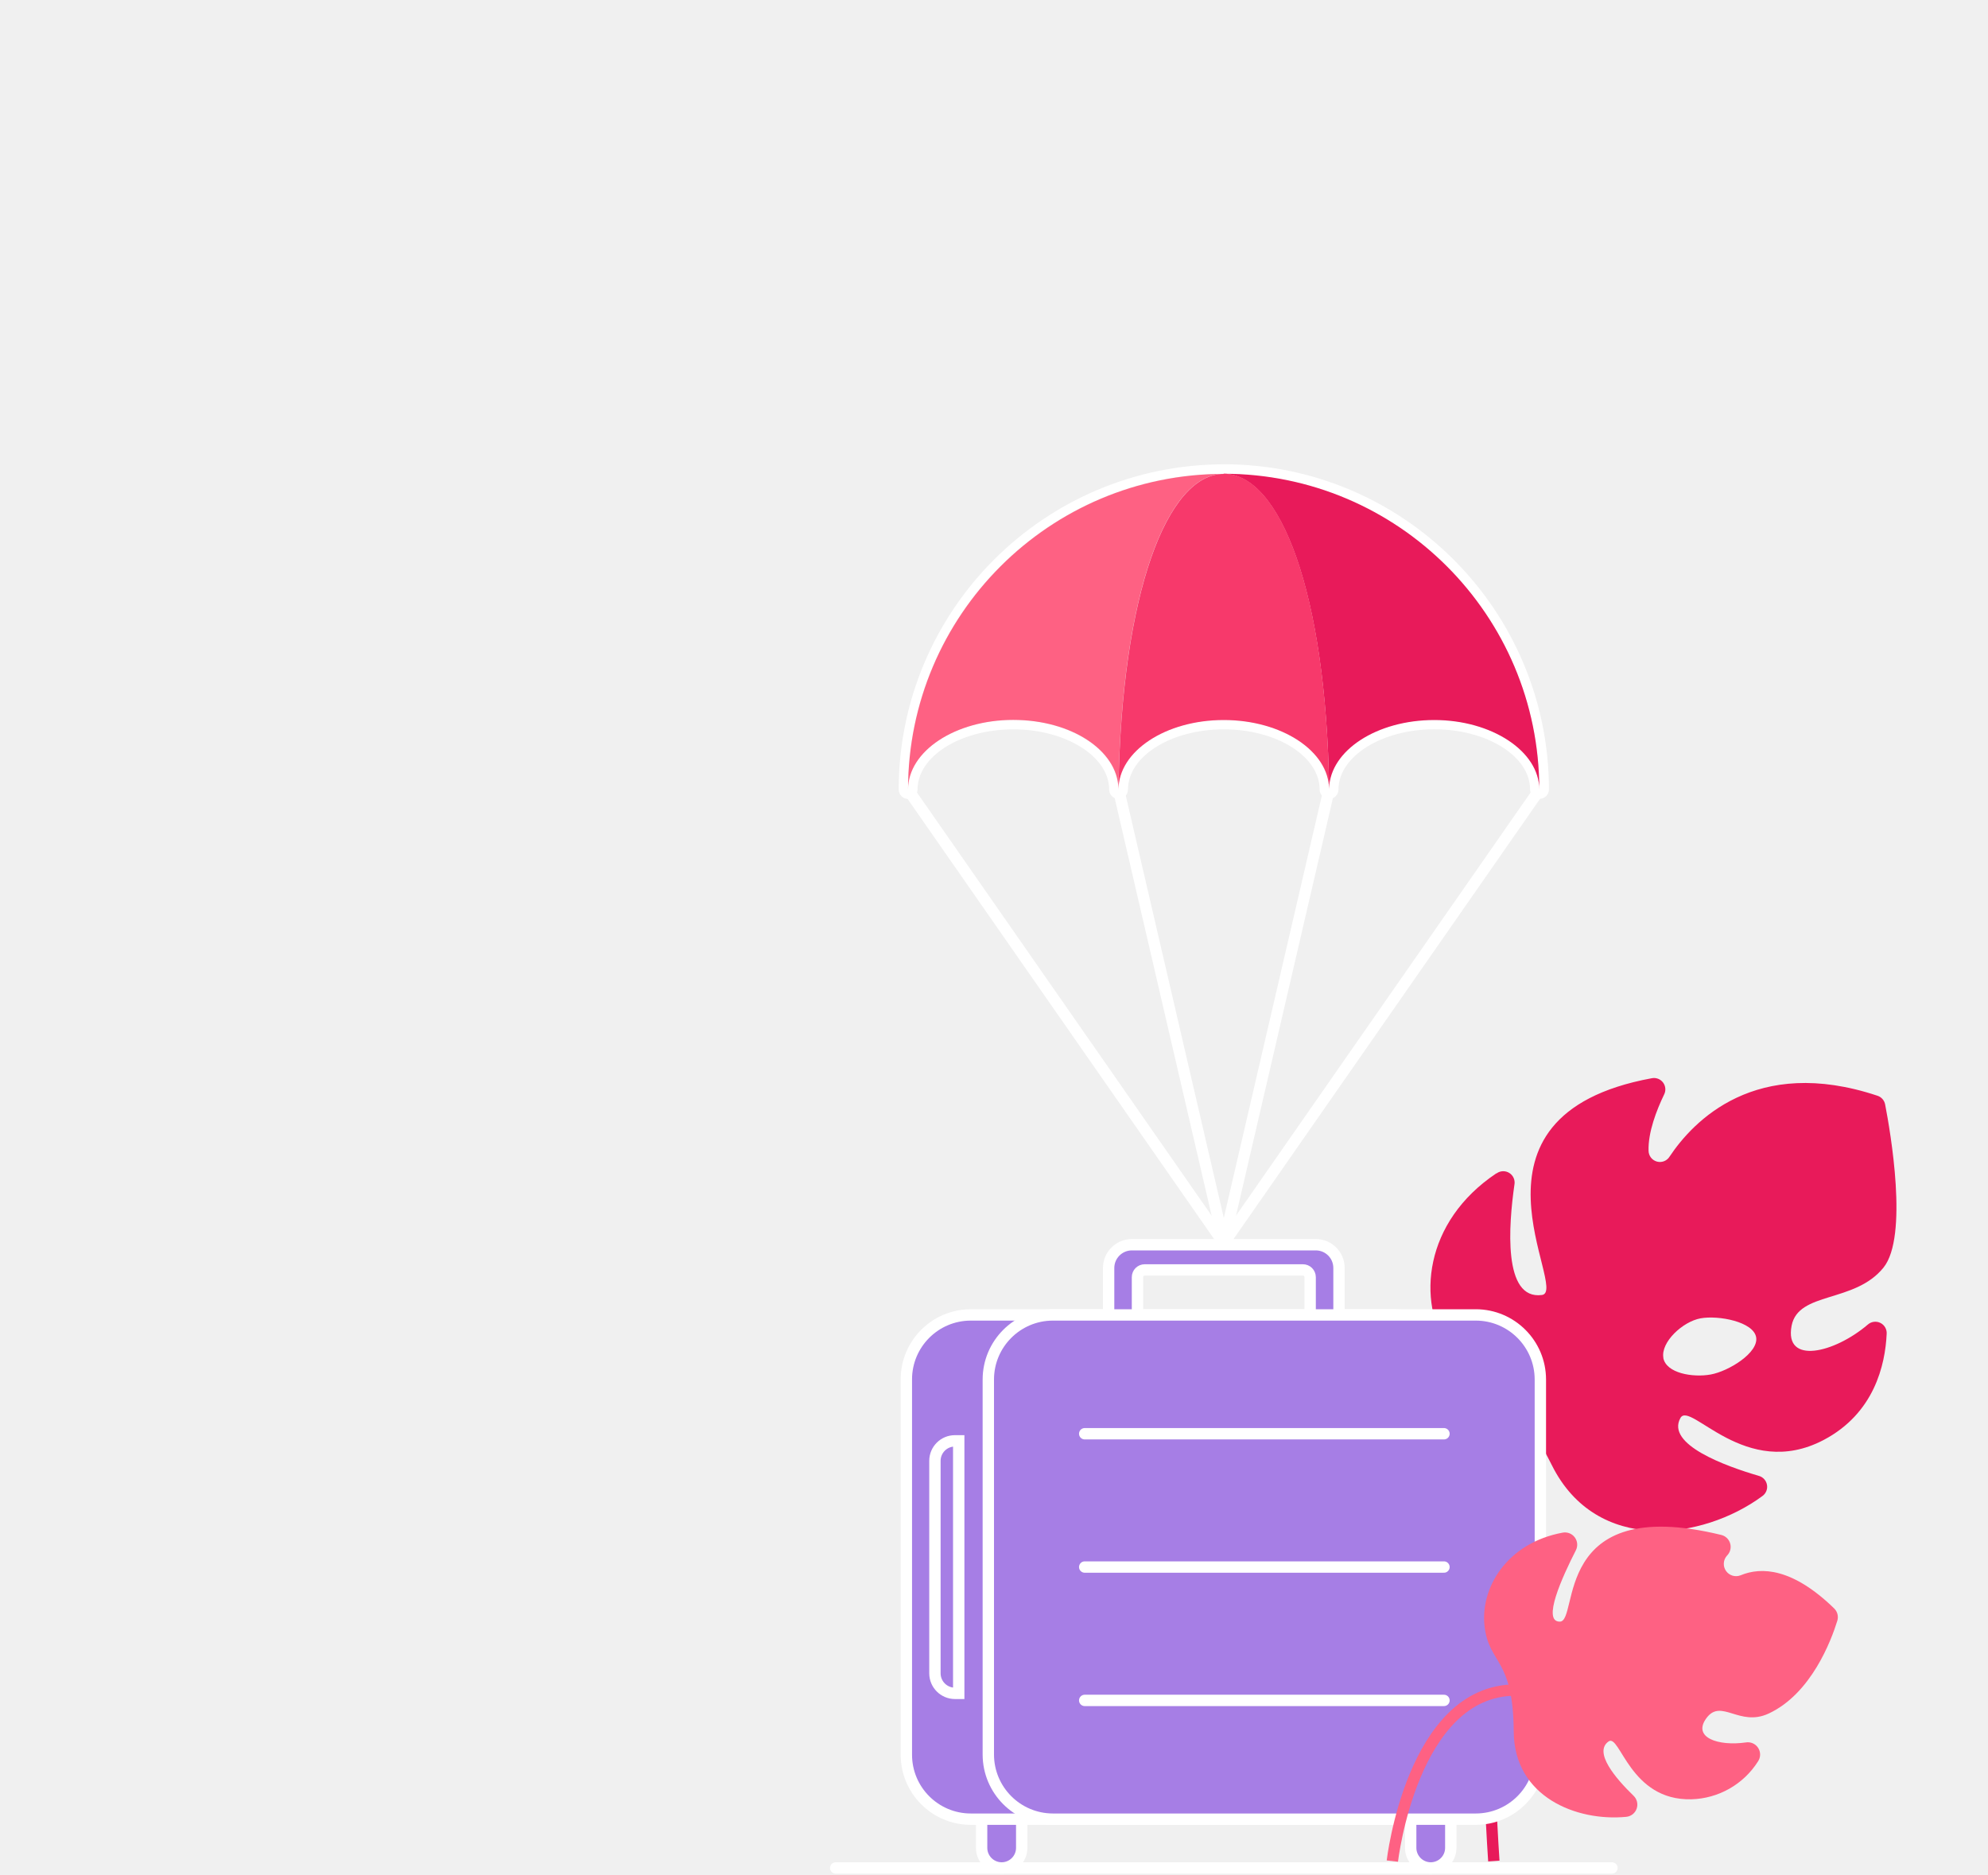
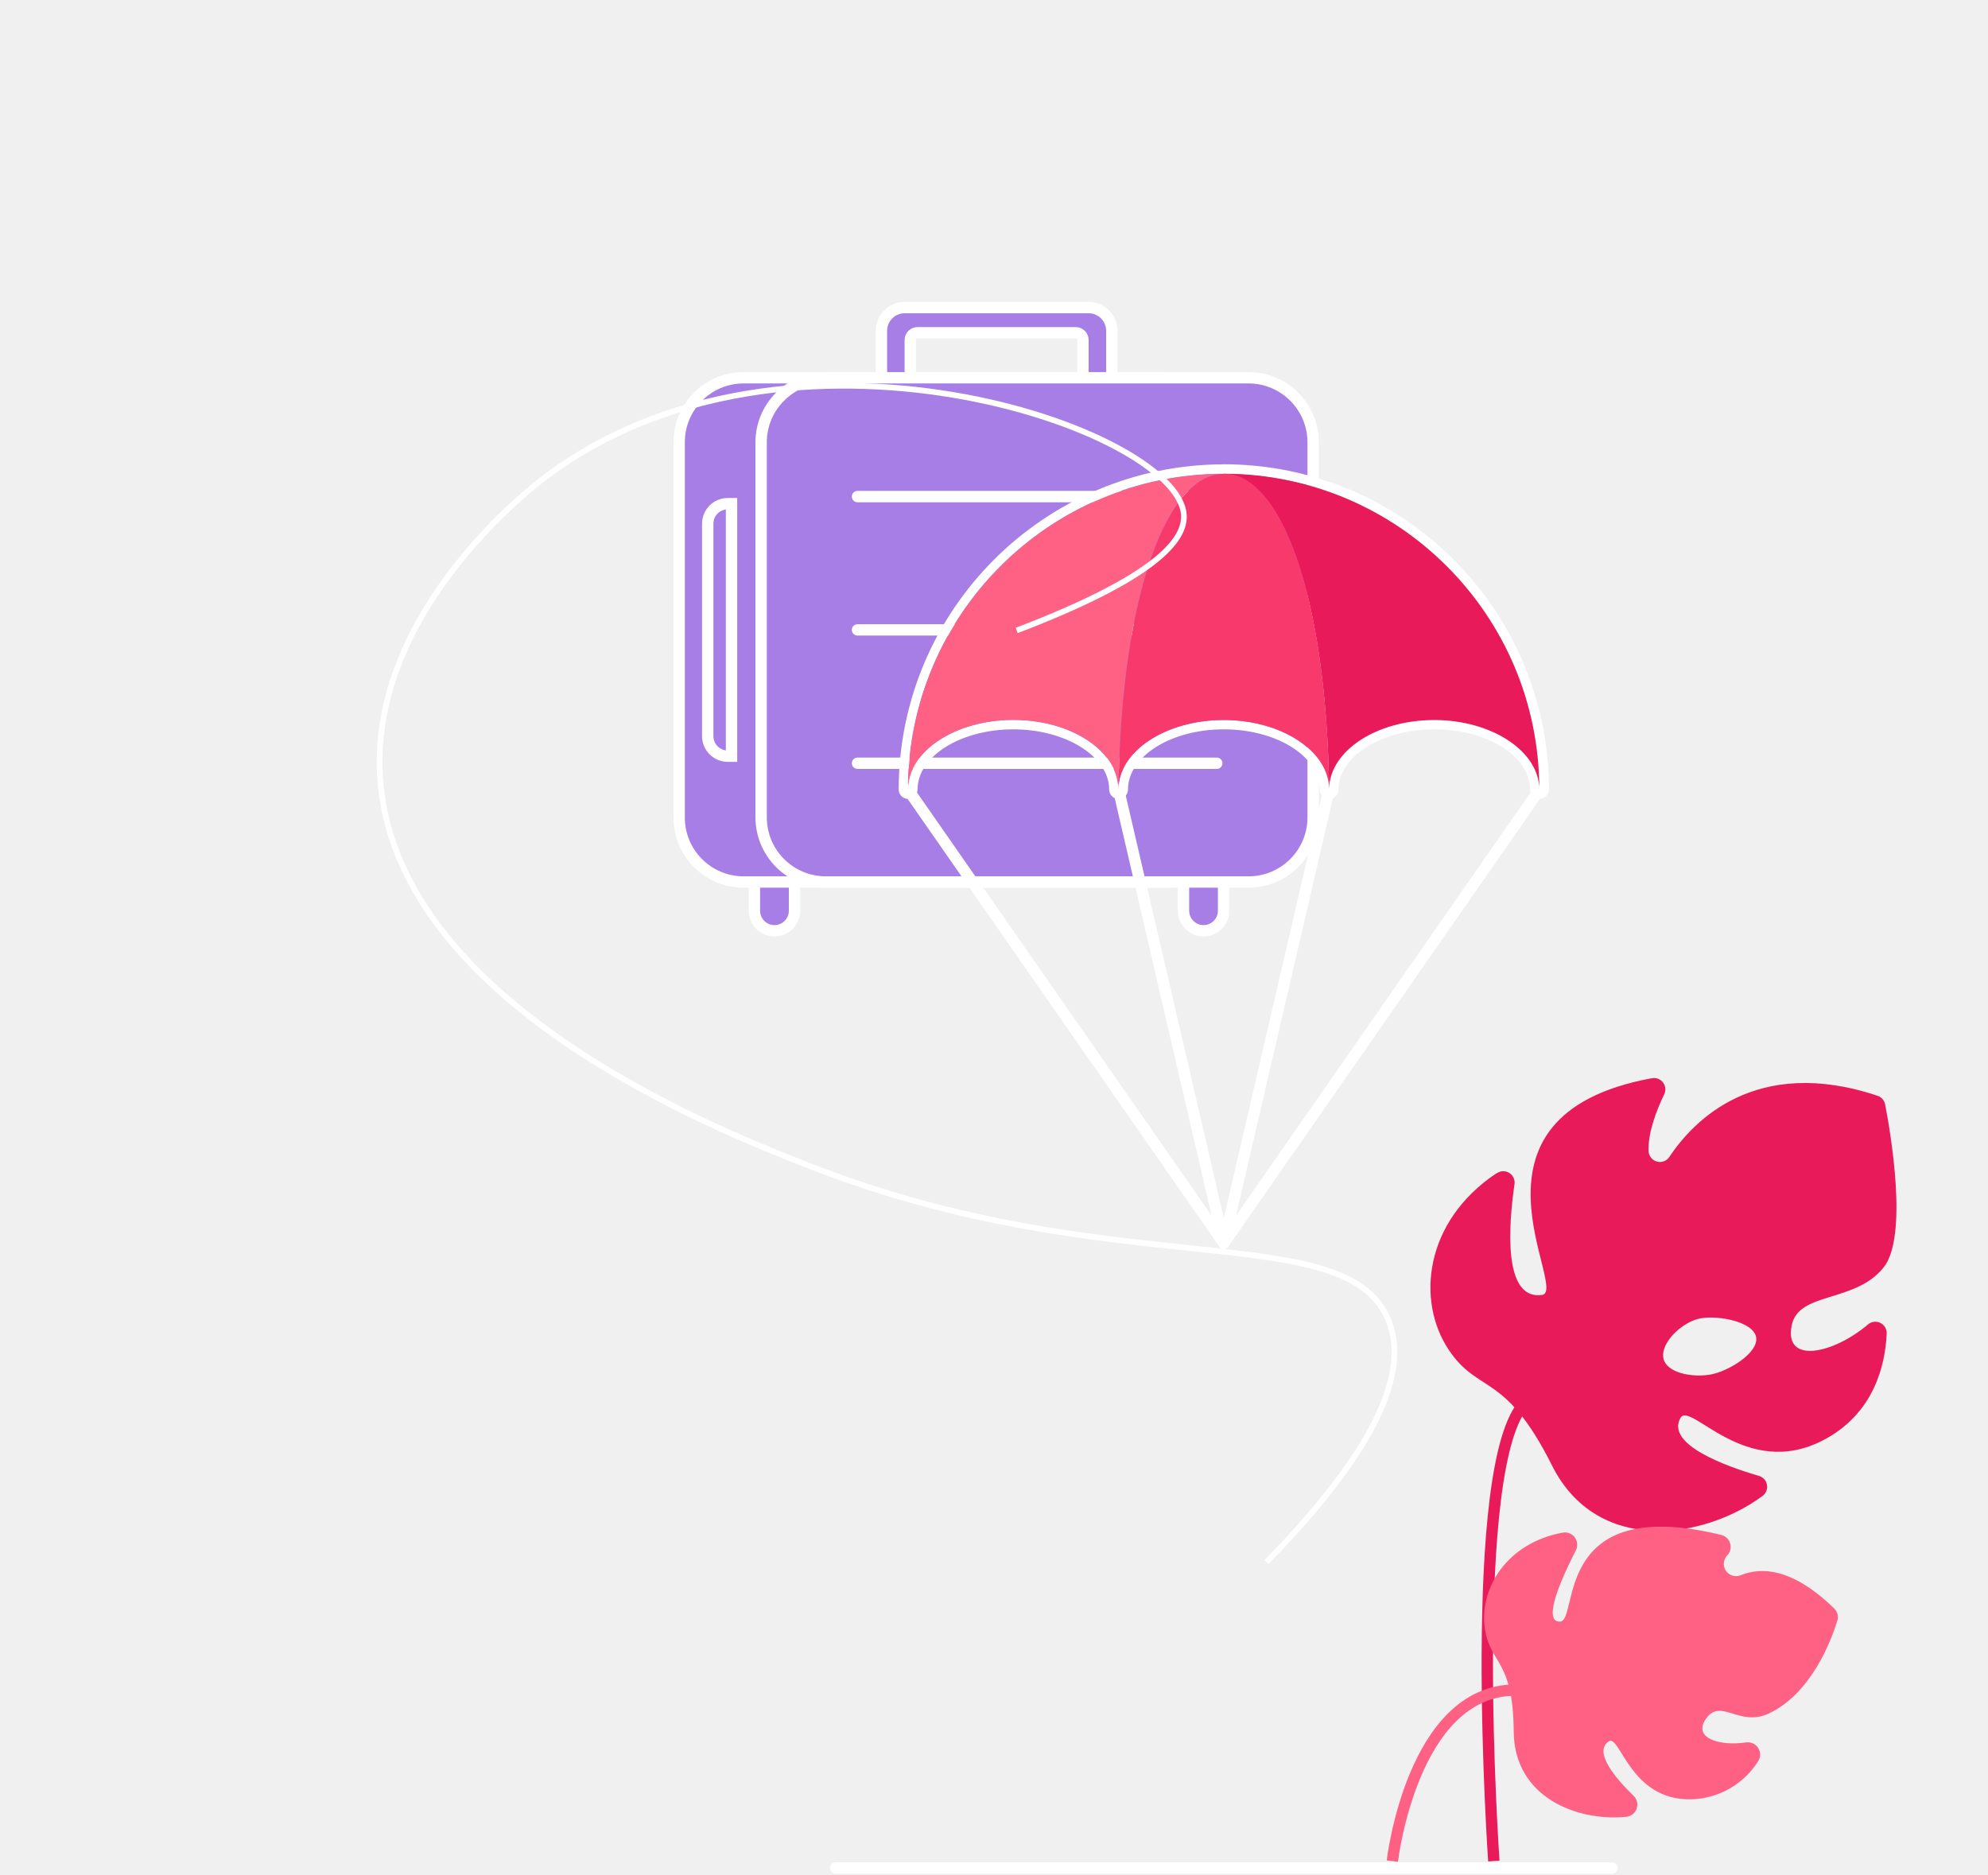
- <svg xmlns="http://www.w3.org/2000/svg" viewBox="0 0 350 330">
-   <g>
+ <svg xmlns="http://www.w3.org/2000/svg" xmlns:xlink="http://www.w3.org/1999/xlink" viewBox="0 0 350 330">
+   <animateMotion xlink:href="#suitcase_parachute" dur="1.6s" begin="0.1s" fill="freeze" from="120, -90" path="M179,111c24.19-9.24,29.8-15.84,29.42-20.44C207.18,75.43,138.73,51.78,96,84c-2.93,2.21-31.66,24.52-29,54,3.54,39.18,59.83,61.15,75.7,67.35,53.65,20.94,94.43,8.79,101.78,27.18,2.89,7.25.78,19.69-21.48,42.47">
+ 
+   </animateMotion>
+   <g id="leaf_top_suitcase">
    <path d="M263.47,206.6a2,2,0,0,1,3.15,2c-1,7-2.07,20.33,4.85,19.4,4.94-.66-16.65-31.53,19.32-38.16a2,2,0,0,1,2.18,2.88c-1.32,2.74-2.83,6.62-2.73,9.9a2,2,0,0,0,3.71,1c4.1-6.15,15.1-17.86,36.59-10.7a2,2,0,0,1,1.35,1.54c0.93,4.8,4.13,23.24-.29,28.72-5.09,6.31-15,4.14-16.18,10.25-1.3,6.91,7.51,4.82,13.42-.22a2,2,0,0,1,3.32,1.64c-0.25,5.45-2.18,14-11.12,18.69-13.78,7.21-23.48-7-25.19-3.88-2.59,4.66,7.94,8.47,13.78,10.18a2,2,0,0,1,.61,3.59c-10.52,7.74-29.13,10.28-37-5.41-8.3-16.59-12.93-12.49-18.19-20.38-5.71-8.57-4.33-22.54,8.38-31.05m29.4,32.47c0.5,2.73,5.2,3.51,8.35,2.94s8.47-3.83,8-6.56-6.62-3.9-9.78-3.33-7.05,4.22-6.55,6.95" fill="#e81a5a" />
    <path d="M263,327.66s-4.91-70.27,5.54-80.72" fill="none" stroke="#e81a5a" stroke-miterlimit="10" stroke-width="2" />
  </g>
-   <g>
-     <path d="M251.89,328.88a3.54,3.54,0,0,0,3.53-3.53v-5.07a3.53,3.53,0,1,0-7.06,0v5.07a3.55,3.55,0,0,0,3.53,3.53" fill="#a67ee5" />
-     <path d="M251.89,328.88a3.54,3.54,0,0,0,3.53-3.53v-5.07a3.53,3.53,0,1,0-7.06,0v5.07A3.55,3.55,0,0,0,251.89,328.88Z" fill="none" stroke="#fff" stroke-miterlimit="10" stroke-width="2" />
-     <path d="M176.35,328.88a3.54,3.54,0,0,0,3.53-3.53v-5.07a3.53,3.53,0,1,0-7.06,0v5.07a3.54,3.54,0,0,0,3.53,3.53" fill="#a67ee5" />
-     <path d="M176.35,328.88a3.54,3.54,0,0,0,3.53-3.53v-5.07a3.53,3.53,0,1,0-7.06,0v5.07A3.54,3.54,0,0,0,176.35,328.88Z" fill="none" stroke="#fff" stroke-miterlimit="10" stroke-width="2" />
-     <path d="M170.92,320.29h74.5a11.38,11.38,0,0,0,11.35-11.35V242.86a11.38,11.38,0,0,0-11.35-11.35h-74.5a11.38,11.38,0,0,0-11.35,11.35v66.08a11.38,11.38,0,0,0,11.35,11.35" fill="#a67ee5" />
-     <rect x="159.57" y="231.51" width="97.2" height="88.78" rx="11.35" ry="11.35" fill="none" stroke="#fff" stroke-miterlimit="10" stroke-width="2" />
-     <path d="M199.26,219.15h32.4a4.09,4.09,0,0,1,4.08,4.08v16a1.19,1.19,0,0,1-1.19,1.19h-2.7a1.19,1.19,0,0,1-1.19-1.19V224.86a1.27,1.27,0,0,0-1.27-1.27H201.53a1.27,1.27,0,0,0-1.27,1.27v14.38a1.19,1.19,0,0,1-1.19,1.19h-2.7a1.19,1.19,0,0,1-1.19-1.19v-16a4.1,4.1,0,0,1,4.09-4.08" fill="#a67ee5" />
-     <path d="M199.26,219.15h32.4a4.09,4.09,0,0,1,4.08,4.08v16a1.19,1.19,0,0,1-1.19,1.19h-2.7a1.19,1.19,0,0,1-1.19-1.19V224.86a1.27,1.27,0,0,0-1.27-1.27H201.53a1.27,1.27,0,0,0-1.27,1.27v14.38a1.19,1.19,0,0,1-1.19,1.19h-2.7a1.19,1.19,0,0,1-1.19-1.19v-16A4.1,4.1,0,0,1,199.26,219.15Z" fill="none" stroke="#fff" stroke-miterlimit="10" stroke-width="2" />
-     <path d="M185.34,320.29h74.5a11.38,11.38,0,0,0,11.35-11.35V242.86a11.38,11.38,0,0,0-11.35-11.35h-74.5A11.38,11.38,0,0,0,174,242.86v66.08a11.39,11.39,0,0,0,11.35,11.35" fill="#a67ee5" />
-     <path d="M185.34,320.29h74.5a11.38,11.38,0,0,0,11.35-11.35V242.86a11.38,11.38,0,0,0-11.35-11.35h-74.5A11.38,11.38,0,0,0,174,242.86v66.08A11.39,11.39,0,0,0,185.34,320.29Z" fill="none" stroke="#fff" stroke-miterlimit="10" stroke-width="2" />
-     <line x1="254.22" y1="252.43" x2="190.97" y2="252.43" fill="none" stroke="#fff" stroke-linecap="round" stroke-miterlimit="10" stroke-width="2" />
-     <line x1="254.22" y1="275.9" x2="190.97" y2="275.9" fill="none" stroke="#fff" stroke-linecap="round" stroke-miterlimit="10" stroke-width="2" />
-     <line x1="254.22" y1="299.38" x2="190.97" y2="299.38" fill="none" stroke="#fff" stroke-linecap="round" stroke-miterlimit="10" stroke-width="2" />
-     <path d="M168.12,253.68h0.67v44.46h-0.67a3.53,3.53,0,0,1-3.52-3.51V257.2a3.52,3.52,0,0,1,3.52-3.52" fill="#a67ee5" />
-     <path d="M168.12,253.68h0.67v44.46h-0.67a3.53,3.53,0,0,1-3.52-3.51V257.2A3.52,3.52,0,0,1,168.12,253.68Z" fill="none" stroke="#fff" stroke-miterlimit="10" stroke-width="2" />
+   <g id="suitcase_parachute">
+     <g style="transform: translate(-40,-165)">
+       <path d="M251.89,328.88a3.54,3.54,0,0,0,3.53-3.53v-5.07a3.53,3.53,0,1,0-7.06,0v5.07a3.55,3.55,0,0,0,3.53,3.53" fill="#a67ee5" />
+       <path d="M251.89,328.88a3.54,3.54,0,0,0,3.53-3.53v-5.07a3.53,3.53,0,1,0-7.06,0v5.07A3.55,3.55,0,0,0,251.89,328.88Z" fill="none" stroke="#fff" stroke-miterlimit="10" stroke-width="2" />
+       <path d="M176.35,328.88a3.54,3.54,0,0,0,3.53-3.53v-5.07a3.53,3.53,0,1,0-7.06,0v5.07a3.54,3.54,0,0,0,3.53,3.53" fill="#a67ee5" />
+       <path d="M176.35,328.88a3.54,3.54,0,0,0,3.53-3.53v-5.07a3.53,3.53,0,1,0-7.06,0v5.07A3.54,3.54,0,0,0,176.35,328.88Z" fill="none" stroke="#fff" stroke-miterlimit="10" stroke-width="2" />
+       <path d="M170.92,320.29h74.5a11.38,11.38,0,0,0,11.35-11.35V242.86a11.38,11.38,0,0,0-11.35-11.35h-74.5a11.38,11.38,0,0,0-11.35,11.35v66.08a11.38,11.38,0,0,0,11.35,11.35" fill="#a67ee5" />
+       <rect x="159.57" y="231.51" width="97.2" height="88.78" rx="11.35" ry="11.35" fill="none" stroke="#fff" stroke-miterlimit="10" stroke-width="2" />
+       <path d="M199.26,219.15h32.4a4.09,4.09,0,0,1,4.08,4.08v16a1.19,1.19,0,0,1-1.19,1.19h-2.7a1.19,1.19,0,0,1-1.19-1.19V224.86a1.27,1.27,0,0,0-1.27-1.27H201.53a1.27,1.27,0,0,0-1.27,1.27v14.38a1.19,1.19,0,0,1-1.19,1.19h-2.7a1.19,1.19,0,0,1-1.19-1.19v-16a4.1,4.1,0,0,1,4.09-4.08" fill="#a67ee5" />
+       <path d="M199.26,219.15h32.4a4.09,4.09,0,0,1,4.08,4.08v16a1.19,1.19,0,0,1-1.19,1.19h-2.7a1.19,1.19,0,0,1-1.19-1.19V224.86a1.27,1.27,0,0,0-1.27-1.27H201.53a1.27,1.27,0,0,0-1.27,1.27v14.38a1.19,1.19,0,0,1-1.19,1.19h-2.7a1.19,1.19,0,0,1-1.19-1.19v-16A4.1,4.1,0,0,1,199.26,219.15Z" fill="none" stroke="#fff" stroke-miterlimit="10" stroke-width="2" />
+       <path d="M185.34,320.29h74.5a11.38,11.38,0,0,0,11.35-11.35V242.86a11.38,11.38,0,0,0-11.35-11.35h-74.5A11.38,11.38,0,0,0,174,242.86v66.08a11.39,11.39,0,0,0,11.35,11.35" fill="#a67ee5" />
+       <path d="M185.34,320.29h74.5a11.38,11.38,0,0,0,11.35-11.35V242.86a11.38,11.38,0,0,0-11.35-11.35h-74.5A11.38,11.38,0,0,0,174,242.86v66.08A11.39,11.39,0,0,0,185.34,320.29Z" fill="none" stroke="#fff" stroke-miterlimit="10" stroke-width="2" />
+       <line x1="254.22" y1="252.43" x2="190.97" y2="252.43" fill="none" stroke="#fff" stroke-linecap="round" stroke-miterlimit="10" stroke-width="2" />
+       <line x1="254.22" y1="275.9" x2="190.97" y2="275.9" fill="none" stroke="#fff" stroke-linecap="round" stroke-miterlimit="10" stroke-width="2" />
+       <line x1="254.22" y1="299.38" x2="190.97" y2="299.38" fill="none" stroke="#fff" stroke-linecap="round" stroke-miterlimit="10" stroke-width="2" />
+       <path d="M168.12,253.68h0.67v44.46h-0.67a3.53,3.53,0,0,1-3.52-3.51V257.2a3.52,3.52,0,0,1,3.52-3.52" fill="#a67ee5" />
+       <path d="M168.12,253.68h0.67v44.46h-0.67a3.53,3.53,0,0,1-3.52-3.51V257.2A3.52,3.52,0,0,1,168.12,253.68Z" fill="none" stroke="#fff" stroke-miterlimit="10" stroke-width="2" />
+     </g>
+     <g>
+       <line x1="215.46" y1="218.86" x2="159.87" y2="139.03" fill="none" stroke="#fff" stroke-linecap="round" stroke-linejoin="round" stroke-width="2" />
+       <line x1="215.46" y1="218.86" x2="196.93" y2="139.03" fill="none" stroke="#fff" stroke-linecap="round" stroke-linejoin="round" stroke-width="2" />
+       <line x1="233.99" y1="139.03" x2="215.46" y2="218.86" fill="none" stroke="#fff" stroke-linecap="round" stroke-linejoin="round" stroke-width="2" />
+       <line x1="271.04" y1="139.03" x2="215.46" y2="218.86" fill="none" stroke="#fff" stroke-linecap="round" stroke-linejoin="round" stroke-width="2" />
+       <g>
+         <path d="M215.46,83.44A55.58,55.58,0,0,1,271,139c0-6.76-8.3-12.25-18.53-12.25s-18.31,5.35-18.52,12c0,0.08,0,.17,0,0.26,0-6.76-8.3-12.25-18.53-12.25s-18.54,5.49-18.54,12.25c0-.09,0-0.17,0-0.26-0.22-6.64-8.42-12-18.52-12s-18.52,5.49-18.52,12.25a55.58,55.58,0,0,1,55.59-55.59m0-1.66A57.31,57.31,0,0,0,158.22,139a1.66,1.66,0,1,0,3.32,0c0-5.84,7.57-10.59,16.87-10.59,9.11,0,16.68,4.66,16.86,10.38V139a1.66,1.66,0,0,0,3.32,0c0-5.84,7.57-10.59,16.87-10.59s16.87,4.75,16.87,10.59a1.66,1.66,0,0,0,3.32,0v-0.21c0.18-5.73,7.74-10.39,16.86-10.39,9.3,0,16.87,4.75,16.87,10.59a1.66,1.66,0,1,0,3.32,0,57.3,57.3,0,0,0-57.23-57.25" fill="#fff" />
+         <path d="M215.46,83.44c9.92,0,18,20.9,18.54,55.33,0.21-6.65,8.41-12,18.52-12S271,132.27,271,139a55.59,55.59,0,0,0-55.59-55.59" fill="#e81a5a" />
+         <path d="M215.45,83.44A55.58,55.58,0,0,0,159.87,139c0-6.76,8.3-12.25,18.52-12.25s18.3,5.35,18.52,12c0.52-34.43,8.61-55.32,18.53-55.32" fill="#fe6183" />
+         <path d="M215.46,83.44c-9.93,0-18,20.9-18.54,55.32,0,0.09,0,.17,0,0.26,0-6.76,8.3-12.25,18.53-12.25S234,132.27,234,139c0-.09,0-0.17,0-0.26-0.51-34.43-8.6-55.33-18.52-55.33" fill="#f7396b" />
+       </g>
+     </g>
  </g>
-   <line x1="215.46" y1="218.86" x2="159.87" y2="139.03" fill="none" stroke="#fff" stroke-linecap="round" stroke-linejoin="round" stroke-width="2" />
-   <line x1="215.46" y1="218.86" x2="196.93" y2="139.03" fill="none" stroke="#fff" stroke-linecap="round" stroke-linejoin="round" stroke-width="2" />
-   <line x1="233.99" y1="139.03" x2="215.46" y2="218.86" fill="none" stroke="#fff" stroke-linecap="round" stroke-linejoin="round" stroke-width="2" />
-   <line x1="271.04" y1="139.03" x2="215.46" y2="218.86" fill="none" stroke="#fff" stroke-linecap="round" stroke-linejoin="round" stroke-width="2" />
-   <g>
-     <path d="M215.46,83.44A55.58,55.58,0,0,1,271,139c0-6.76-8.3-12.25-18.53-12.25s-18.31,5.35-18.52,12c0,0.08,0,.17,0,0.26,0-6.76-8.3-12.25-18.53-12.25s-18.54,5.49-18.54,12.25c0-.09,0-0.17,0-0.26-0.22-6.64-8.42-12-18.52-12s-18.52,5.49-18.52,12.25a55.58,55.58,0,0,1,55.59-55.59m0-1.66A57.31,57.31,0,0,0,158.22,139a1.66,1.66,0,1,0,3.32,0c0-5.84,7.57-10.59,16.87-10.59,9.11,0,16.68,4.66,16.86,10.38V139a1.66,1.66,0,0,0,3.32,0c0-5.84,7.57-10.59,16.87-10.59s16.87,4.75,16.87,10.59a1.66,1.66,0,0,0,3.32,0v-0.21c0.18-5.73,7.74-10.39,16.86-10.39,9.3,0,16.87,4.75,16.87,10.59a1.66,1.66,0,1,0,3.32,0,57.3,57.3,0,0,0-57.23-57.25" fill="#fff" />
-     <path d="M215.46,83.44c9.92,0,18,20.9,18.54,55.33,0.21-6.65,8.41-12,18.52-12S271,132.27,271,139a55.59,55.59,0,0,0-55.59-55.59" fill="#e81a5a" />
-     <path d="M215.45,83.44A55.58,55.58,0,0,0,159.87,139c0-6.76,8.3-12.25,18.52-12.25s18.3,5.35,18.52,12c0.52-34.43,8.61-55.32,18.53-55.32" fill="#fe6183" />
-     <path d="M215.46,83.44c-9.93,0-18,20.9-18.54,55.32,0,0.09,0,.17,0,0.26,0-6.76,8.3-12.25,18.53-12.25S234,132.27,234,139c0-.09,0-0.17,0-0.26-0.51-34.43-8.6-55.33-18.52-55.33" fill="#f7396b" />
-   </g>
-   <g>
+   <g id="leaf_bottom_suitcase">
    <path d="M322.92,283.19a2.15,2.15,0,0,1,.55,2.17c-1.06,3.43-4.58,12.85-12.1,16.34-5.14,2.38-8.33-2.7-10.92.77s2.1,5,6.92,4.31a2.16,2.16,0,0,1,2.14,3.34,14.34,14.34,0,0,1-11.73,6.67c-10.84.27-12.55-11.58-14.57-10.19-2.72,1.89,1.27,6.55,4.39,9.57a2.16,2.16,0,0,1-1.3,3.71c-8.76.84-19.72-3.51-19.8-15-0.08-12.94-4.25-11.8-5.11-18.35-0.91-6.88,3.88-14.88,13.74-16.69a2.16,2.16,0,0,1,2.31,3.11c-2.41,4.73-6,12.6-2.82,12.56,3.46,0-1.58-22.58,28.43-15.26a2.16,2.16,0,0,1,1.09,3.54l-0.1.11a2.16,2.16,0,0,0,2.41,3.45c3.66-1.52,9.16-1.27,16.47,5.84" fill="#fe6183" />
    <path d="M245.13,327.67s3.48-30.11,21.7-30.11" fill="none" stroke="#fe6183" stroke-miterlimit="10" stroke-width="2" />
  </g>
  <g>
    <line x1="147.13" y1="328.88" x2="283.79" y2="328.88" fill="none" stroke="#fff" stroke-linecap="round" stroke-miterlimit="10" stroke-width="2" />
  </g>
+   <path id="suitcase_movement" d="M179,111c24.19-9.24,29.8-15.84,29.42-20.44C207.18,75.43,138.73,51.78,96,84c-2.93,2.21-31.66,24.52-29,54,3.54,39.18,59.83,61.15,75.7,67.35,53.65,20.94,94.43,8.79,101.78,27.18,2.89,7.25.78,19.69-21.48,42.47" fill="none" stroke="#fff" stroke-miterlimit="10" />
</svg>
